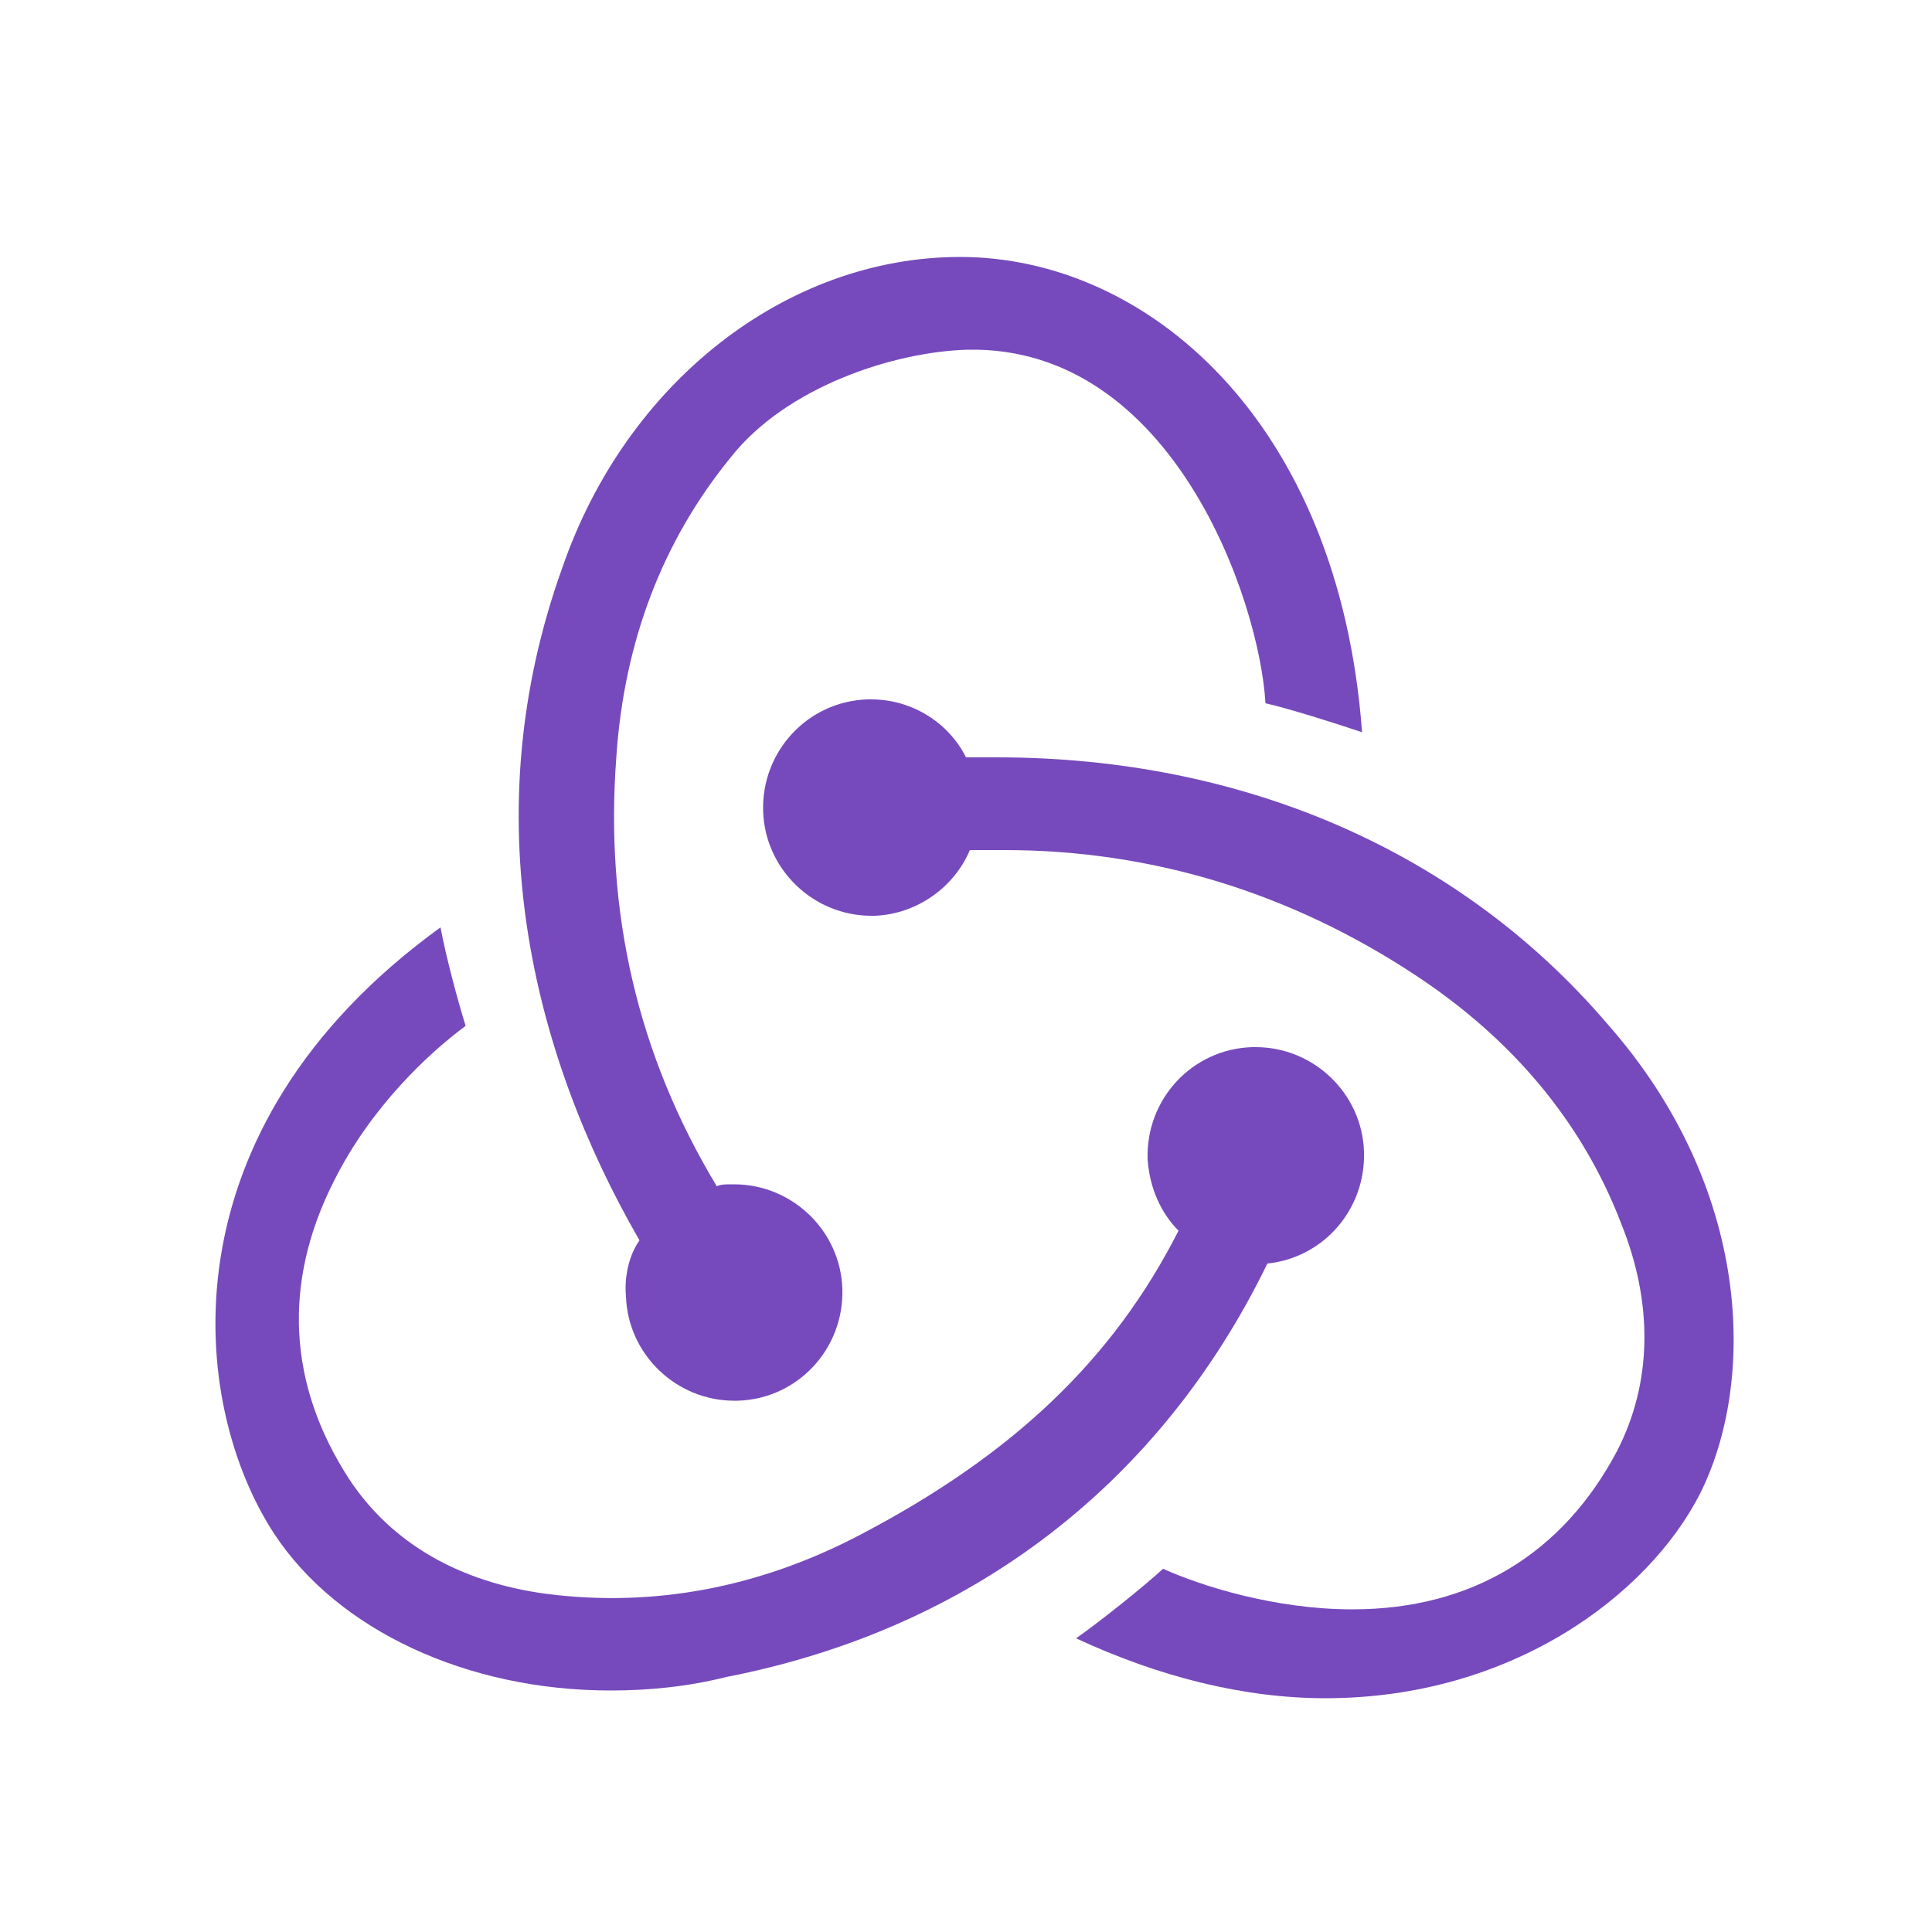
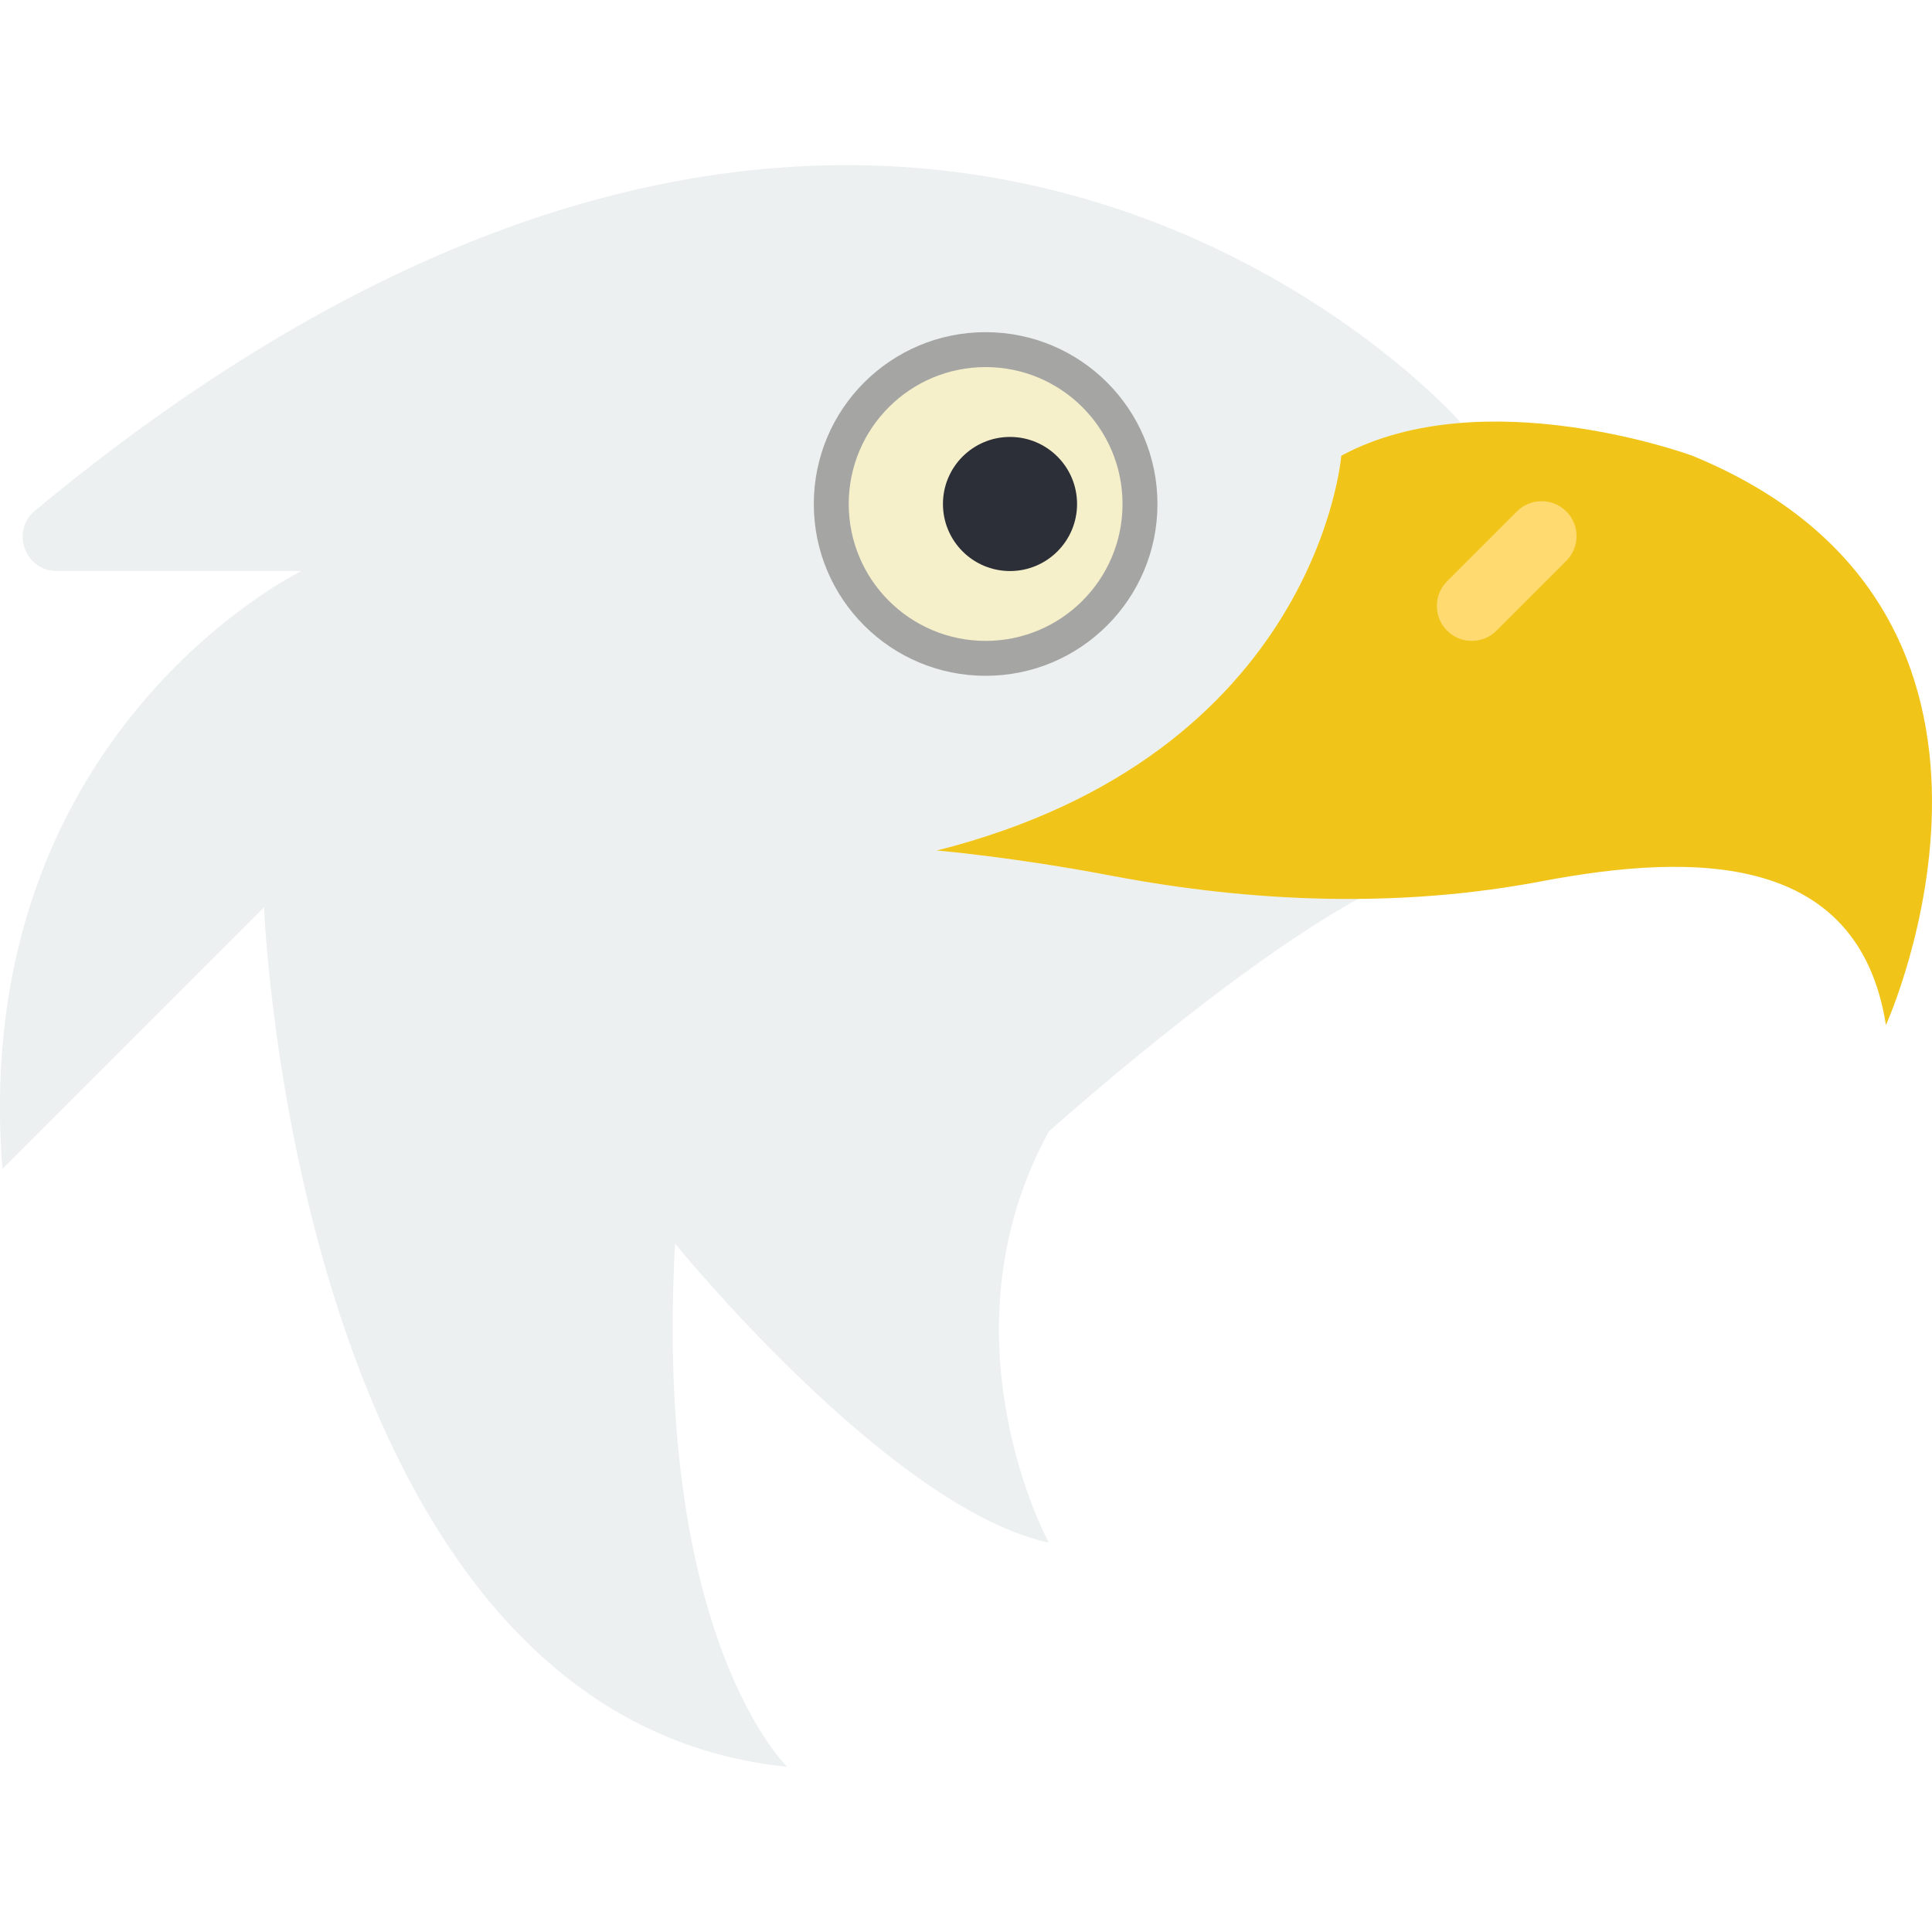
- <svg xmlns="http://www.w3.org/2000/svg" viewBox="0 0 100 100">
-   <g fill="#764ABC">
-     <path d="M65.6 65.4c2.9-.3 5.1-2.8 5-5.8-.1-3-2.6-5.4-5.6-5.4h-.2c-3.1.1-5.5 2.7-5.4 5.8.1 1.5.7 2.8 1.6 3.7-3.4 6.7-8.6 11.6-16.4 15.7-5.3 2.8-10.8 3.8-16.3 3.1-4.5-.6-8-2.6-10.2-5.9-3.2-4.9-3.5-10.2-.8-15.5 1.9-3.8 4.9-6.6 6.8-8-.4-1.3-1-3.5-1.3-5.1-14.5 10.5-13 24.7-8.6 31.4 3.3 5 10 8.1 17.4 8.1 2 0 4-.2 6-.7 12.8-2.5 22.5-10.1 28-21.4z" />
-     <path d="M83.2 53c-7.6-8.9-18.8-13.8-31.6-13.8H50c-.9-1.8-2.8-3-4.9-3h-.2c-3.1.1-5.5 2.7-5.4 5.8.1 3 2.6 5.4 5.6 5.4h.2c2.2-.1 4.1-1.5 4.9-3.4H52c7.6 0 14.8 2.2 21.3 6.5 5 3.3 8.6 7.6 10.6 12.8 1.7 4.2 1.6 8.3-.2 11.8-2.8 5.3-7.5 8.2-13.7 8.2-4 0-7.8-1.2-9.8-2.1-1.1 1-3.1 2.6-4.5 3.6 4.3 2 8.7 3.1 12.9 3.1 9.6 0 16.7-5.3 19.4-10.6 2.9-5.8 2.7-15.8-4.8-24.3z" />
-     <path d="M32.4 67.1c.1 3 2.6 5.4 5.6 5.4h.2c3.1-.1 5.5-2.7 5.4-5.8-.1-3-2.6-5.4-5.6-5.4h-.2c-.2 0-.5 0-.7.1-4.1-6.8-5.8-14.2-5.2-22.2.4-6 2.4-11.2 5.9-15.5 2.9-3.7 8.5-5.5 12.3-5.6 10.6-.2 15.1 13 15.4 18.3 1.3.3 3.5 1 5 1.5-1.2-16.2-11.2-24.6-20.8-24.6-9 0-17.3 6.5-20.6 16.1-4.6 12.8-1.6 25.1 4 34.8-.5.7-.8 1.8-.7 2.9z" />
+ <svg xmlns="http://www.w3.org/2000/svg" version="1.1" id="Capa_1" x="0px" y="0px" viewBox="0 0 55.32 55.32" style="enable-background:new 0 0 55.32 55.32;" xml:space="preserve">
+   <g>
+     <path style="fill:#ECF0F1;" d="M38.904,25.73c-2.372,0.022-4.749-0.211-7.088-0.657c-2.827-0.538-4.996-0.721-4.996-0.721   c10.912-2.748,11.584-11.305,11.584-11.305c1.051-0.566,2.226-0.837,3.392-0.933l0.004-0.044c0,0-15.908-18.108-40.799,2.552   c-0.7,0.581-0.287,1.728,0.623,1.728h7.006c0,0-9.541,4.637-8.56,17.12l7.49-7.49c0,0,0.892,23.183,14.98,24.61   c0,0-3.834-3.656-3.21-14.98c0,0,6.152,7.579,10.7,8.56c0,0-3.21-5.885,0-11.77C30.031,32.401,35.169,27.781,38.904,25.73z" />
+     <path style="fill:#F0C419;" d="M44.142,25.234c4.387-0.833,9.081-0.829,9.859,4.117c0,0,5.365-11.828-5.547-16.303   c0,0-5.966-2.198-10.049,0c0,0-0.672,8.557-11.584,11.305c0,0,2.169,0.182,4.996,0.721C35.885,25.848,40.072,26.007,44.142,25.234z   " />
+     <circle style="fill:#A5A5A4;" cx="28.222" cy="14.431" r="4.92" />
+     <path style="fill:#FFDA71;" d="M42.142,18.351c-0.256,0-0.512-0.098-0.707-0.293c-0.391-0.391-0.391-1.023,0-1.414l2-2   c0.391-0.391,1.023-0.391,1.414,0s0.391,1.023,0,1.414l-2,2C42.653,18.253,42.397,18.351,42.142,18.351z" />
+     <circle style="fill:#F5EFCA;" cx="28.222" cy="14.431" r="3.92" />
+     <circle style="fill:#2C2F38;" cx="28.92" cy="14.431" r="1.92" />
  </g>
+   <g>
+ </g>
+   <g>
+ </g>
+   <g>
+ </g>
+   <g>
+ </g>
+   <g>
+ </g>
+   <g>
+ </g>
+   <g>
+ </g>
+   <g>
+ </g>
+   <g>
+ </g>
+   <g>
+ </g>
+   <g>
+ </g>
+   <g>
+ </g>
+   <g>
+ </g>
+   <g>
+ </g>
+   <g>
+ </g>
</svg>
